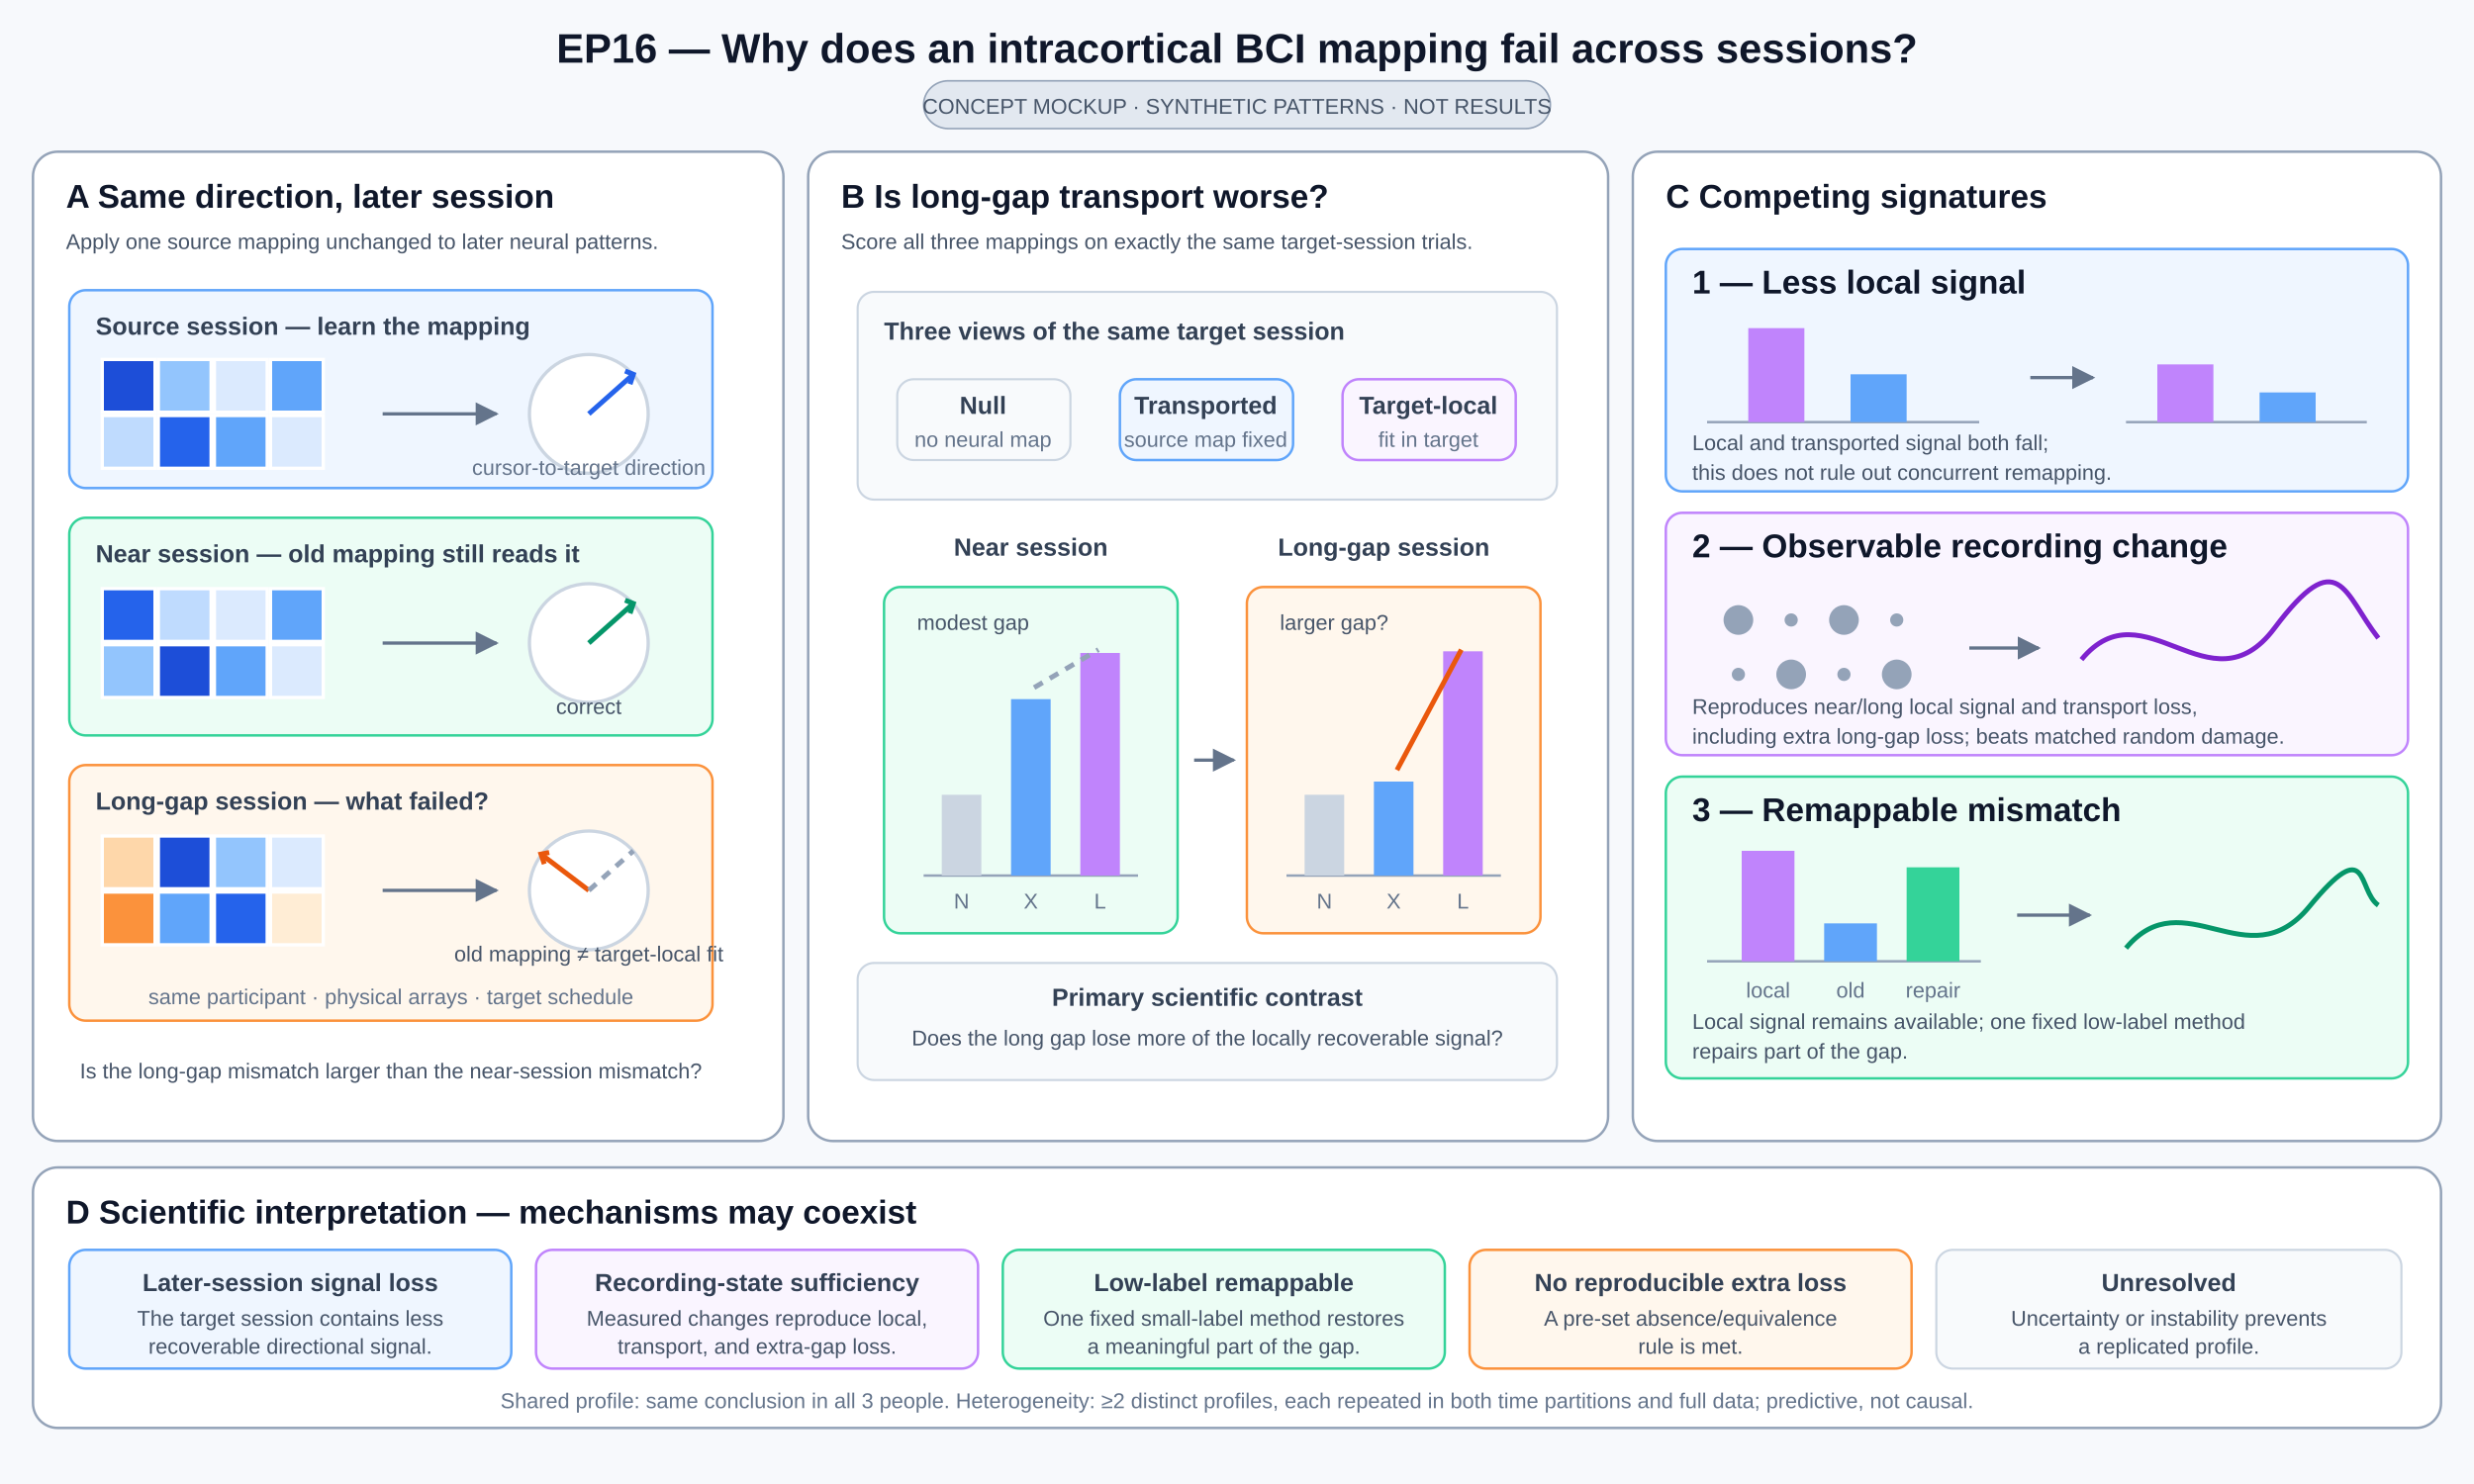
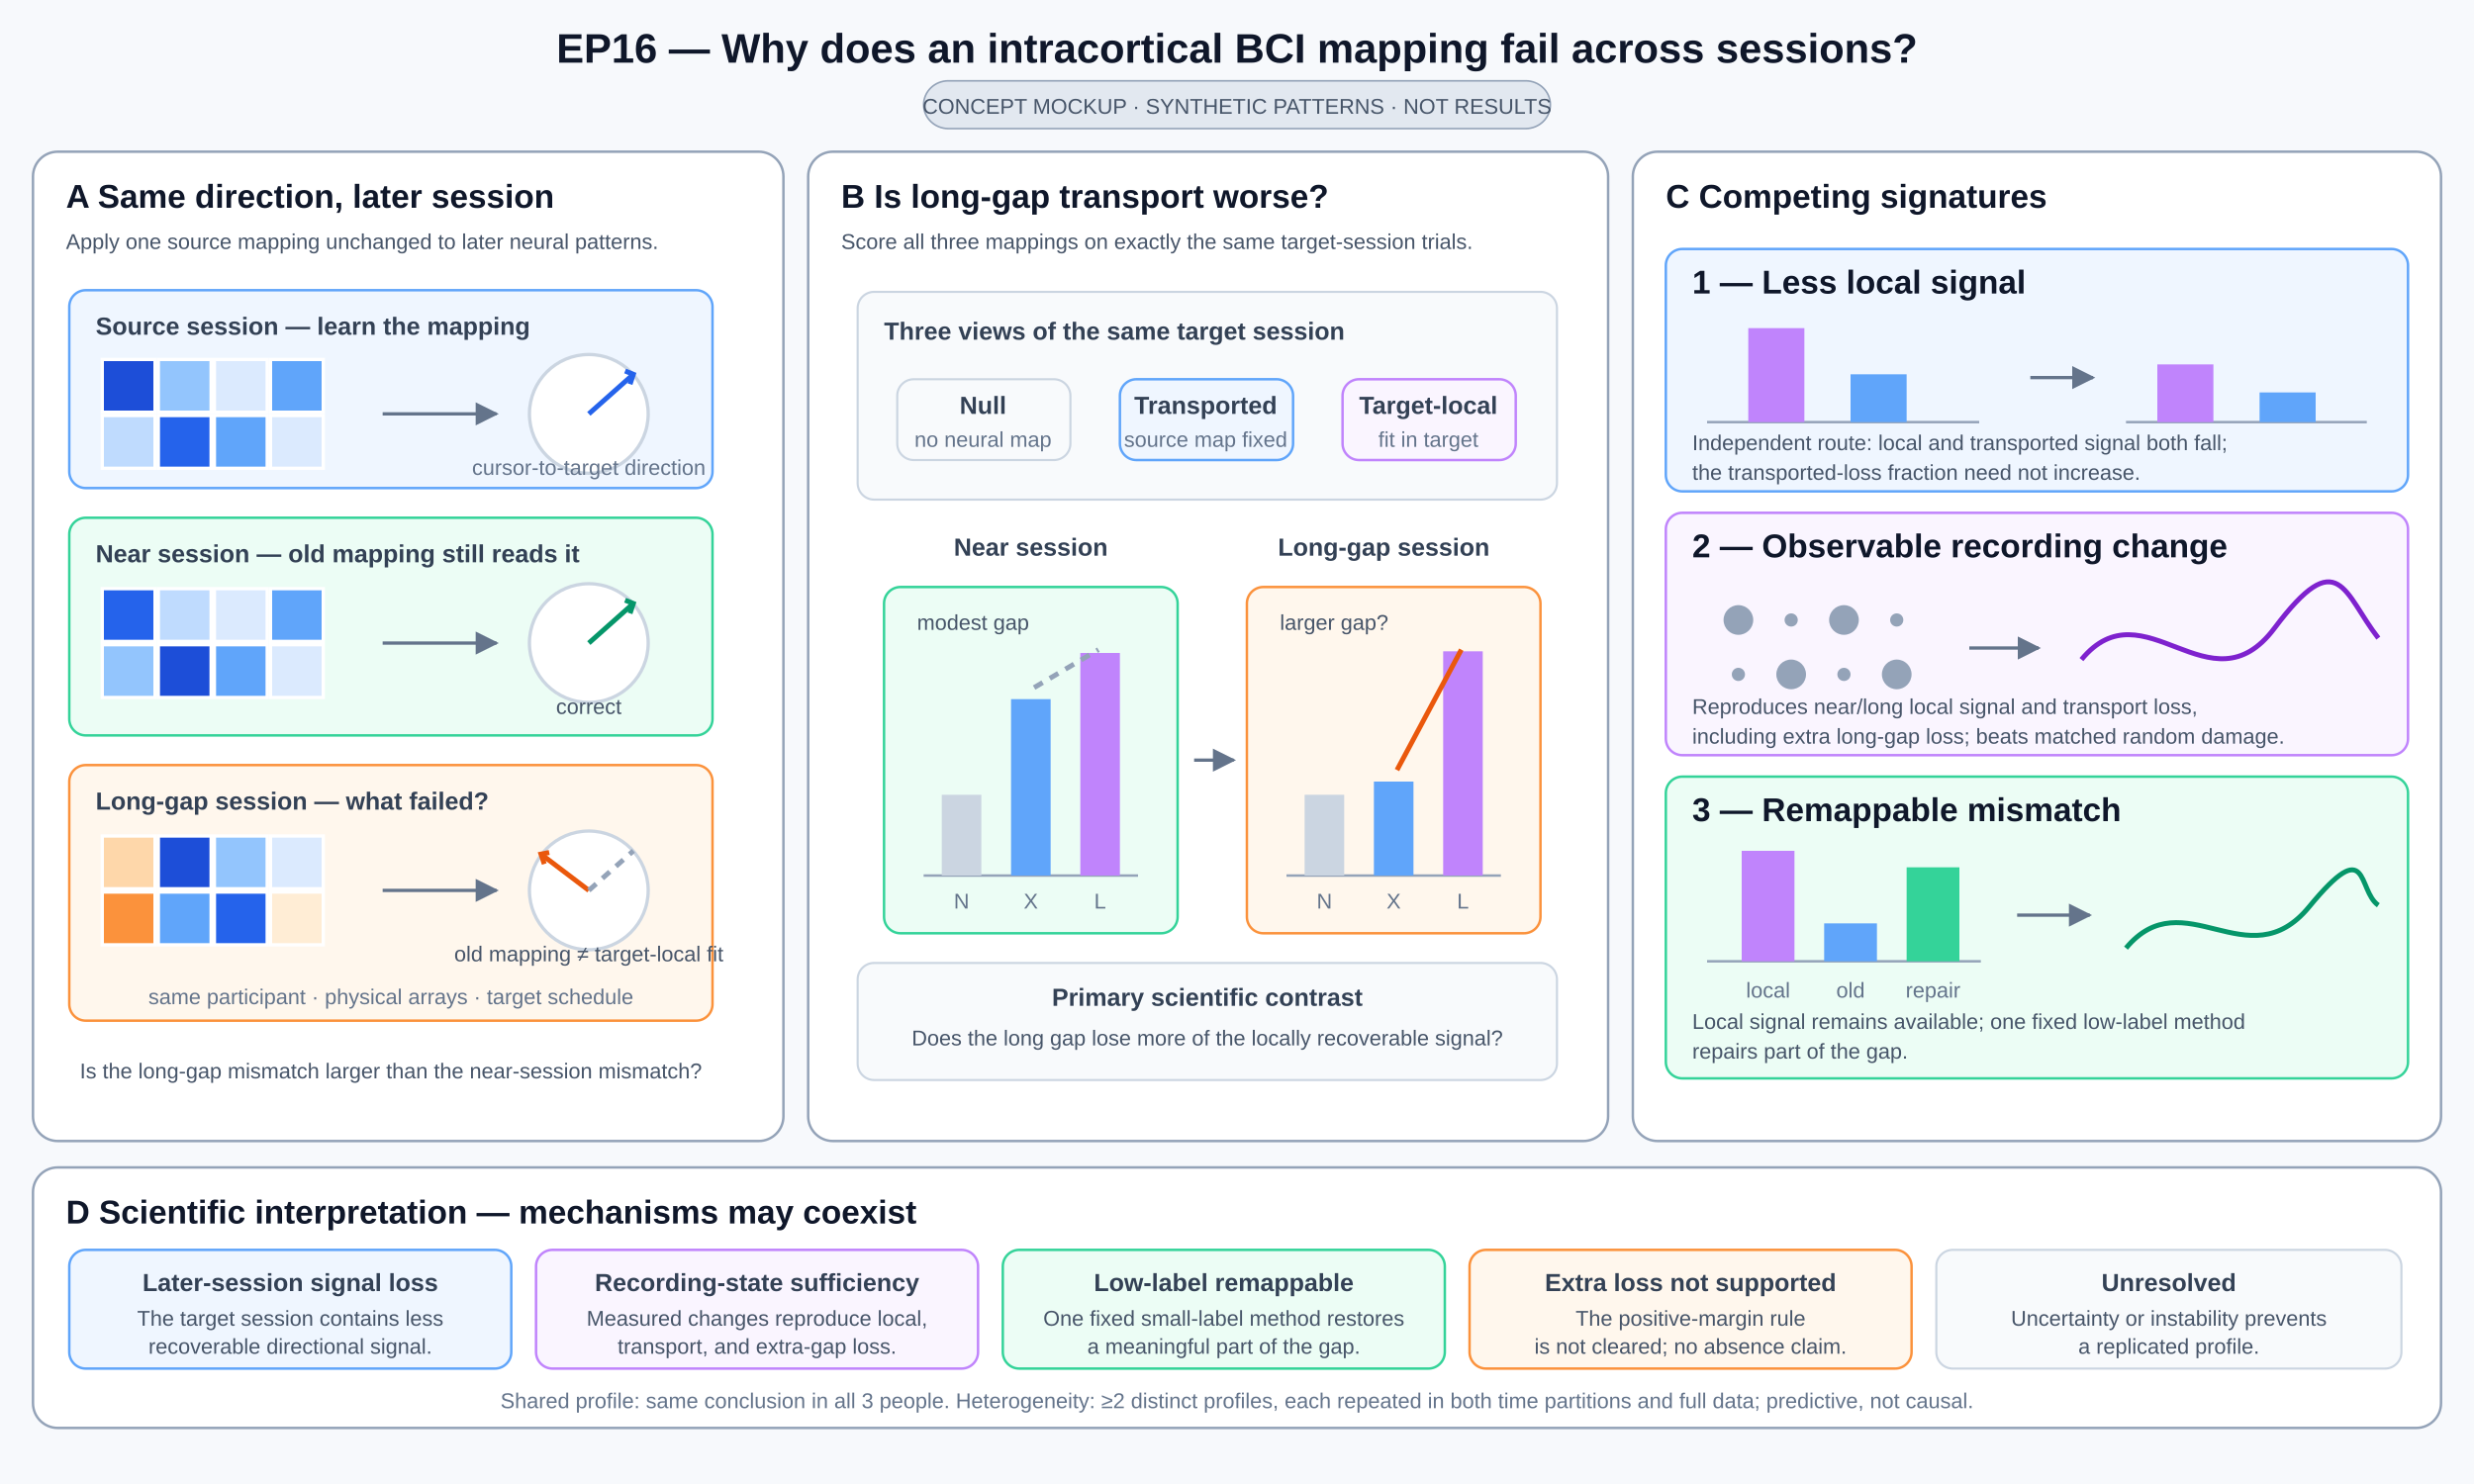
<svg xmlns="http://www.w3.org/2000/svg" width="1500" height="900" viewBox="0 0 1500 900" role="img" aria-labelledby="title desc">
  <defs>
    <style type="text/css">
      .bg{fill:#f7f9fc}.panel{fill:#fff;stroke:#94a3b8;stroke-width:1.5;rx:15}.card{fill:#f8fafc;stroke:#cbd5e1;stroke-width:1.3;rx:10}.bluebox{fill:#eff6ff;stroke:#60a5fa;stroke-width:1.5;rx:10}.orangebox{fill:#fff7ed;stroke:#fb923c;stroke-width:1.5;rx:10}.greenbox{fill:#ecfdf5;stroke:#34d399;stroke-width:1.5;rx:10}.purplebox{fill:#faf5ff;stroke:#c084fc;stroke-width:1.5;rx:10}.redbox{fill:#fef2f2;stroke:#f87171;stroke-width:1.5;rx:10}
      .title{font-family:Arial,sans-serif;font-size:25px;font-weight:700;fill:#0f172a}.head{font-family:Arial,sans-serif;font-size:20px;font-weight:700;fill:#0f172a}.sub{font-family:Arial,sans-serif;font-size:15px;font-weight:700;fill:#334155}.text{font-family:Arial,sans-serif;font-size:14px;fill:#334155}.small{font-family:Arial,sans-serif;font-size:13px;fill:#475569}.tiny{font-family:Arial,sans-serif;font-size:13px;fill:#64748b}
      .axis{stroke:#94a3b8;stroke-width:1.5;fill:none}.blue{stroke:#2563eb;stroke-width:3;fill:none}.orange{stroke:#ea580c;stroke-width:3;fill:none}.green{stroke:#059669;stroke-width:3;fill:none}.purple{stroke:#7e22ce;stroke-width:3;fill:none}.gray{stroke:#94a3b8;stroke-width:3;stroke-dasharray:6 5;fill:none}.arrow{stroke:#64748b;stroke-width:2;fill:none;marker-end:url(#arrow)}
    </style>
    <marker id="arrow" viewBox="0 0 10 10" refX="9" refY="5" markerWidth="7" markerHeight="7" orient="auto-start-reverse">
      <path d="M0 0L10 5L0 10z" fill="#64748b" />
    </marker>
  </defs>
  <rect class="bg" width="1500" height="900" />
  <text x="750" y="38" text-anchor="middle" class="title">EP16 — Why does an intracortical BCI mapping fail across sessions?</text>
  <rect x="560" y="49" width="380" height="29" rx="15" fill="#e2e8f0" stroke="#94a3b8" />
  <text x="750" y="69" text-anchor="middle" class="small">CONCEPT MOCKUP · SYNTHETIC PATTERNS · NOT RESULTS</text>
  <rect x="20" y="92" width="455" height="600" class="panel" />
  <text x="40" y="126" class="head">A  Same direction, later session</text>
  <text x="40" y="151" class="small">Apply one source mapping unchanged to later neural patterns.</text>
  <g transform="translate(42,176)">
    <rect x="0" y="0" width="390" height="120" class="bluebox" />
    <text x="16" y="27" class="sub">Source session — learn the mapping</text>
    <g transform="translate(20,42)" stroke="#fff" stroke-width="2">
      <rect x="0" y="0" width="32" height="32" fill="#1d4ed8" />
      <rect x="34" y="0" width="32" height="32" fill="#93c5fd" />
      <rect x="68" y="0" width="32" height="32" fill="#dbeafe" />
      <rect x="102" y="0" width="32" height="32" fill="#60a5fa" />
      <rect x="0" y="34" width="32" height="32" fill="#bfdbfe" />
      <rect x="34" y="34" width="32" height="32" fill="#2563eb" />
      <rect x="68" y="34" width="32" height="32" fill="#60a5fa" />
      <rect x="102" y="34" width="32" height="32" fill="#dbeafe" />
    </g>
    <path d="M190 75L259 75" class="arrow" />
    <circle cx="315" cy="75" r="36" fill="#fff" stroke="#cbd5e1" stroke-width="2" />
    <path d="M315 75L342 51" class="blue" />
    <path d="M337 49L342 51L340 57" class="blue" />
    <text x="315" y="112" text-anchor="middle" class="tiny">cursor-to-target direction</text>
  </g>
  <g transform="translate(42,314)">
    <rect x="0" y="0" width="390" height="132" class="greenbox" />
    <text x="16" y="27" class="sub">Near session — old mapping still reads it</text>
    <g transform="translate(20,43)" stroke="#fff" stroke-width="2">
      <rect x="0" y="0" width="32" height="32" fill="#2563eb" />
      <rect x="34" y="0" width="32" height="32" fill="#bfdbfe" />
      <rect x="68" y="0" width="32" height="32" fill="#dbeafe" />
      <rect x="102" y="0" width="32" height="32" fill="#60a5fa" />
      <rect x="0" y="34" width="32" height="32" fill="#93c5fd" />
      <rect x="34" y="34" width="32" height="32" fill="#1d4ed8" />
      <rect x="68" y="34" width="32" height="32" fill="#60a5fa" />
      <rect x="102" y="34" width="32" height="32" fill="#dbeafe" />
    </g>
    <path d="M190 76L259 76" class="arrow" />
    <circle cx="315" cy="76" r="36" fill="#fff" stroke="#cbd5e1" stroke-width="2" />
    <path d="M315 76L342 52" class="green" />
    <path d="M337 50L342 52L340 58" class="green" />
    <text x="315" y="119" text-anchor="middle" class="small">correct</text>
  </g>
  <g transform="translate(42,464)">
    <rect x="0" y="0" width="390" height="155" class="orangebox" />
    <text x="16" y="27" class="sub">Long-gap session — what failed?</text>
    <g transform="translate(20,43)" stroke="#fff" stroke-width="2">
      <rect x="0" y="0" width="32" height="32" fill="#fed7aa" />
      <rect x="34" y="0" width="32" height="32" fill="#1d4ed8" />
      <rect x="68" y="0" width="32" height="32" fill="#93c5fd" />
      <rect x="102" y="0" width="32" height="32" fill="#dbeafe" />
      <rect x="0" y="34" width="32" height="32" fill="#fb923c" />
      <rect x="34" y="34" width="32" height="32" fill="#60a5fa" />
      <rect x="68" y="34" width="32" height="32" fill="#2563eb" />
      <rect x="102" y="34" width="32" height="32" fill="#ffedd5" />
    </g>
    <path d="M190 76L259 76" class="arrow" />
    <circle cx="315" cy="76" r="36" fill="#fff" stroke="#cbd5e1" stroke-width="2" />
    <path d="M315 76L286 54" class="orange" />
    <path d="M291 53L286 54L288 60" class="orange" />
    <path d="M315 76L342 52" class="gray" />
    <text x="315" y="119" text-anchor="middle" class="small">old mapping ≠ target-local fit</text>
    <text x="195" y="145" text-anchor="middle" class="tiny">same participant · physical arrays · target schedule</text>
  </g>
  <text x="237" y="654" text-anchor="middle" class="small">Is the long-gap mismatch larger than the near-session mismatch?</text>
  <rect x="490" y="92" width="485" height="600" class="panel" />
  <text x="510" y="126" class="head">B  Is long-gap transport worse?</text>
  <text x="510" y="151" class="small">Score all three mappings on exactly the same target-session trials.</text>
  <g transform="translate(520,177)">
    <rect x="0" y="0" width="424" height="126" class="card" />
    <text x="16" y="29" class="sub">Three views of the same target session</text>
    <rect x="24" y="53" width="105" height="49" class="card" />
    <text x="76" y="74" text-anchor="middle" class="sub">Null</text>
    <text x="76" y="94" text-anchor="middle" class="tiny">no neural map</text>
    <rect x="159" y="53" width="105" height="49" class="bluebox" />
    <text x="211" y="74" text-anchor="middle" class="sub">Transported</text>
    <text x="211" y="94" text-anchor="middle" class="tiny">source map fixed</text>
    <rect x="294" y="53" width="105" height="49" class="purplebox" />
    <text x="346" y="74" text-anchor="middle" class="sub">Target-local</text>
    <text x="346" y="94" text-anchor="middle" class="tiny">fit in target</text>
  </g>
  <text x="625" y="337" text-anchor="middle" class="sub">Near session</text>
  <text x="839" y="337" text-anchor="middle" class="sub">Long-gap session</text>
  <g transform="translate(536,356)">
    <rect x="0" y="0" width="178" height="210" class="greenbox" />
    <line x1="24" y1="175" x2="154" y2="175" class="axis" />
    <rect x="35" y="126" width="24" height="49" fill="#cbd5e1" />
    <rect x="77" y="68" width="24" height="107" fill="#60a5fa" />
    <rect x="119" y="40" width="24" height="135" fill="#c084fc" />
    <text x="47" y="195" text-anchor="middle" class="tiny">N</text>
    <text x="89" y="195" text-anchor="middle" class="tiny">X</text>
    <text x="131" y="195" text-anchor="middle" class="tiny">L</text>
    <path d="M91 61L130 38" class="gray" />
    <text x="20" y="26" class="small">modest gap</text>
  </g>
  <path d="M724 461L748 461" class="arrow" />
  <g transform="translate(756,356)">
    <rect x="0" y="0" width="178" height="210" class="orangebox" />
    <line x1="24" y1="175" x2="154" y2="175" class="axis" />
    <rect x="35" y="126" width="24" height="49" fill="#cbd5e1" />
    <rect x="77" y="118" width="24" height="57" fill="#60a5fa" />
    <rect x="119" y="39" width="24" height="136" fill="#c084fc" />
    <text x="47" y="195" text-anchor="middle" class="tiny">N</text>
    <text x="89" y="195" text-anchor="middle" class="tiny">X</text>
    <text x="131" y="195" text-anchor="middle" class="tiny">L</text>
    <path d="M91 111L130 38" class="orange" />
    <text x="20" y="26" class="small">larger gap?</text>
  </g>
  <rect x="520" y="584" width="424" height="71" class="card" />
  <text x="732" y="610" text-anchor="middle" class="sub">Primary scientific contrast</text>
  <text x="732" y="634" text-anchor="middle" class="small">Does the long gap lose more of the locally recoverable signal?</text>
  <rect x="990" y="92" width="490" height="600" class="panel" />
  <text x="1010" y="126" class="head">C  Competing signatures</text>
  <g transform="translate(1010,151)">
    <rect x="0" y="0" width="450" height="147" class="bluebox" />
    <text x="16" y="27" class="head">1 — Less local signal</text>
    <line x1="25" y1="105" x2="190" y2="105" class="axis" />
    <rect x="50" y="48" width="34" height="57" fill="#c084fc" />
    <rect x="112" y="76" width="34" height="29" fill="#60a5fa" />
    <path d="M221 78L259 78" class="arrow" />
    <line x1="279" y1="105" x2="425" y2="105" class="axis" />
    <rect x="298" y="70" width="34" height="35" fill="#c084fc" />
    <rect x="360" y="87" width="34" height="18" fill="#60a5fa" />
-     <text x="16" y="122" class="small">Local and transported signal both fall;</text>
-     <text x="16" y="140" class="small">this does not rule out concurrent remapping.</text>
+     <text x="16" y="122" class="small">Independent route: local and transported signal both fall;</text>
+     <text x="16" y="140" class="small">the transported-loss fraction need not increase.</text>
  </g>
  <g transform="translate(1010,311)">
    <rect x="0" y="0" width="450" height="147" class="purplebox" />
    <text x="16" y="27" class="head">2 — Observable recording change</text>
    <g fill="#94a3b8">
      <circle cx="44" cy="65" r="9" />
      <circle cx="76" cy="65" r="4" />
      <circle cx="108" cy="65" r="9" />
      <circle cx="140" cy="65" r="4" />
      <circle cx="44" cy="98" r="4" />
      <circle cx="76" cy="98" r="9" />
      <circle cx="108" cy="98" r="4" />
      <circle cx="140" cy="98" r="9" />
    </g>
    <path d="M184 82L226 82" class="arrow" />
    <path d="M252 89 C290 43 330 122 369 70 S411 49 432 76" class="purple" />
    <text x="16" y="122" class="small">Reproduces near/long local signal and transport loss,</text>
    <text x="16" y="140" class="small">including extra long-gap loss; beats matched random damage.</text>
  </g>
  <g transform="translate(1010,471)">
    <rect x="0" y="0" width="450" height="183" class="greenbox" />
    <text x="16" y="27" class="head">3 — Remappable mismatch</text>
    <line x1="25" y1="112" x2="191" y2="112" class="axis" />
    <rect x="46" y="45" width="32" height="67" fill="#c084fc" />
    <rect x="96" y="89" width="32" height="23" fill="#60a5fa" />
    <rect x="146" y="55" width="32" height="57" fill="#34d399" />
    <text x="62" y="134" text-anchor="middle" class="tiny">local</text>
    <text x="112" y="134" text-anchor="middle" class="tiny">old</text>
    <text x="162" y="134" text-anchor="middle" class="tiny">repair</text>
    <path d="M213 84L257 84" class="arrow" />
    <path d="M279 104 C314 62 353 124 390 79 S419 69 432 78" class="green" />
    <text x="16" y="153" class="small">Local signal remains available; one fixed low-label method</text>
    <text x="16" y="171" class="small">repairs part of the gap.</text>
  </g>
  <rect x="20" y="708" width="1460" height="158" class="panel" />
  <text x="40" y="742" class="head">D  Scientific interpretation — mechanisms may coexist</text>
  <rect x="42" y="758" width="268" height="72" class="bluebox" />
  <text x="176" y="783" text-anchor="middle" class="sub">Later-session signal loss</text>
  <text x="176" y="804" text-anchor="middle" class="small">The target session contains less</text>
  <text x="176" y="821" text-anchor="middle" class="small">recoverable directional signal.</text>
  <rect x="325" y="758" width="268" height="72" class="purplebox" />
  <text x="459" y="783" text-anchor="middle" class="sub">Recording-state sufficiency</text>
  <text x="459" y="804" text-anchor="middle" class="small">Measured changes reproduce local,</text>
  <text x="459" y="821" text-anchor="middle" class="small">transport, and extra-gap loss.</text>
  <rect x="608" y="758" width="268" height="72" class="greenbox" />
  <text x="742" y="783" text-anchor="middle" class="sub">Low-label remappable</text>
  <text x="742" y="804" text-anchor="middle" class="small">One fixed small-label method restores</text>
  <text x="742" y="821" text-anchor="middle" class="small">a meaningful part of the gap.</text>
  <rect x="891" y="758" width="268" height="72" class="orangebox" />
-   <text x="1025" y="783" text-anchor="middle" class="sub">No reproducible extra loss</text>
-   <text x="1025" y="804" text-anchor="middle" class="small">A pre-set absence/equivalence</text>
-   <text x="1025" y="821" text-anchor="middle" class="small">rule is met.</text>
+   <text x="1025" y="783" text-anchor="middle" class="sub">Extra loss not supported</text>
+   <text x="1025" y="804" text-anchor="middle" class="small">The positive-margin rule</text>
+   <text x="1025" y="821" text-anchor="middle" class="small">is not cleared; no absence claim.</text>
  <rect x="1174" y="758" width="282" height="72" class="card" />
  <text x="1315" y="783" text-anchor="middle" class="sub">Unresolved</text>
  <text x="1315" y="804" text-anchor="middle" class="small">Uncertainty or instability prevents</text>
  <text x="1315" y="821" text-anchor="middle" class="small">a replicated profile.</text>
  <text x="750" y="854" text-anchor="middle" class="tiny">Shared profile: same conclusion in all 3 people. Heterogeneity: ≥2 distinct profiles, each repeated in both time partitions and full data; predictive, not causal.</text>
</svg>
